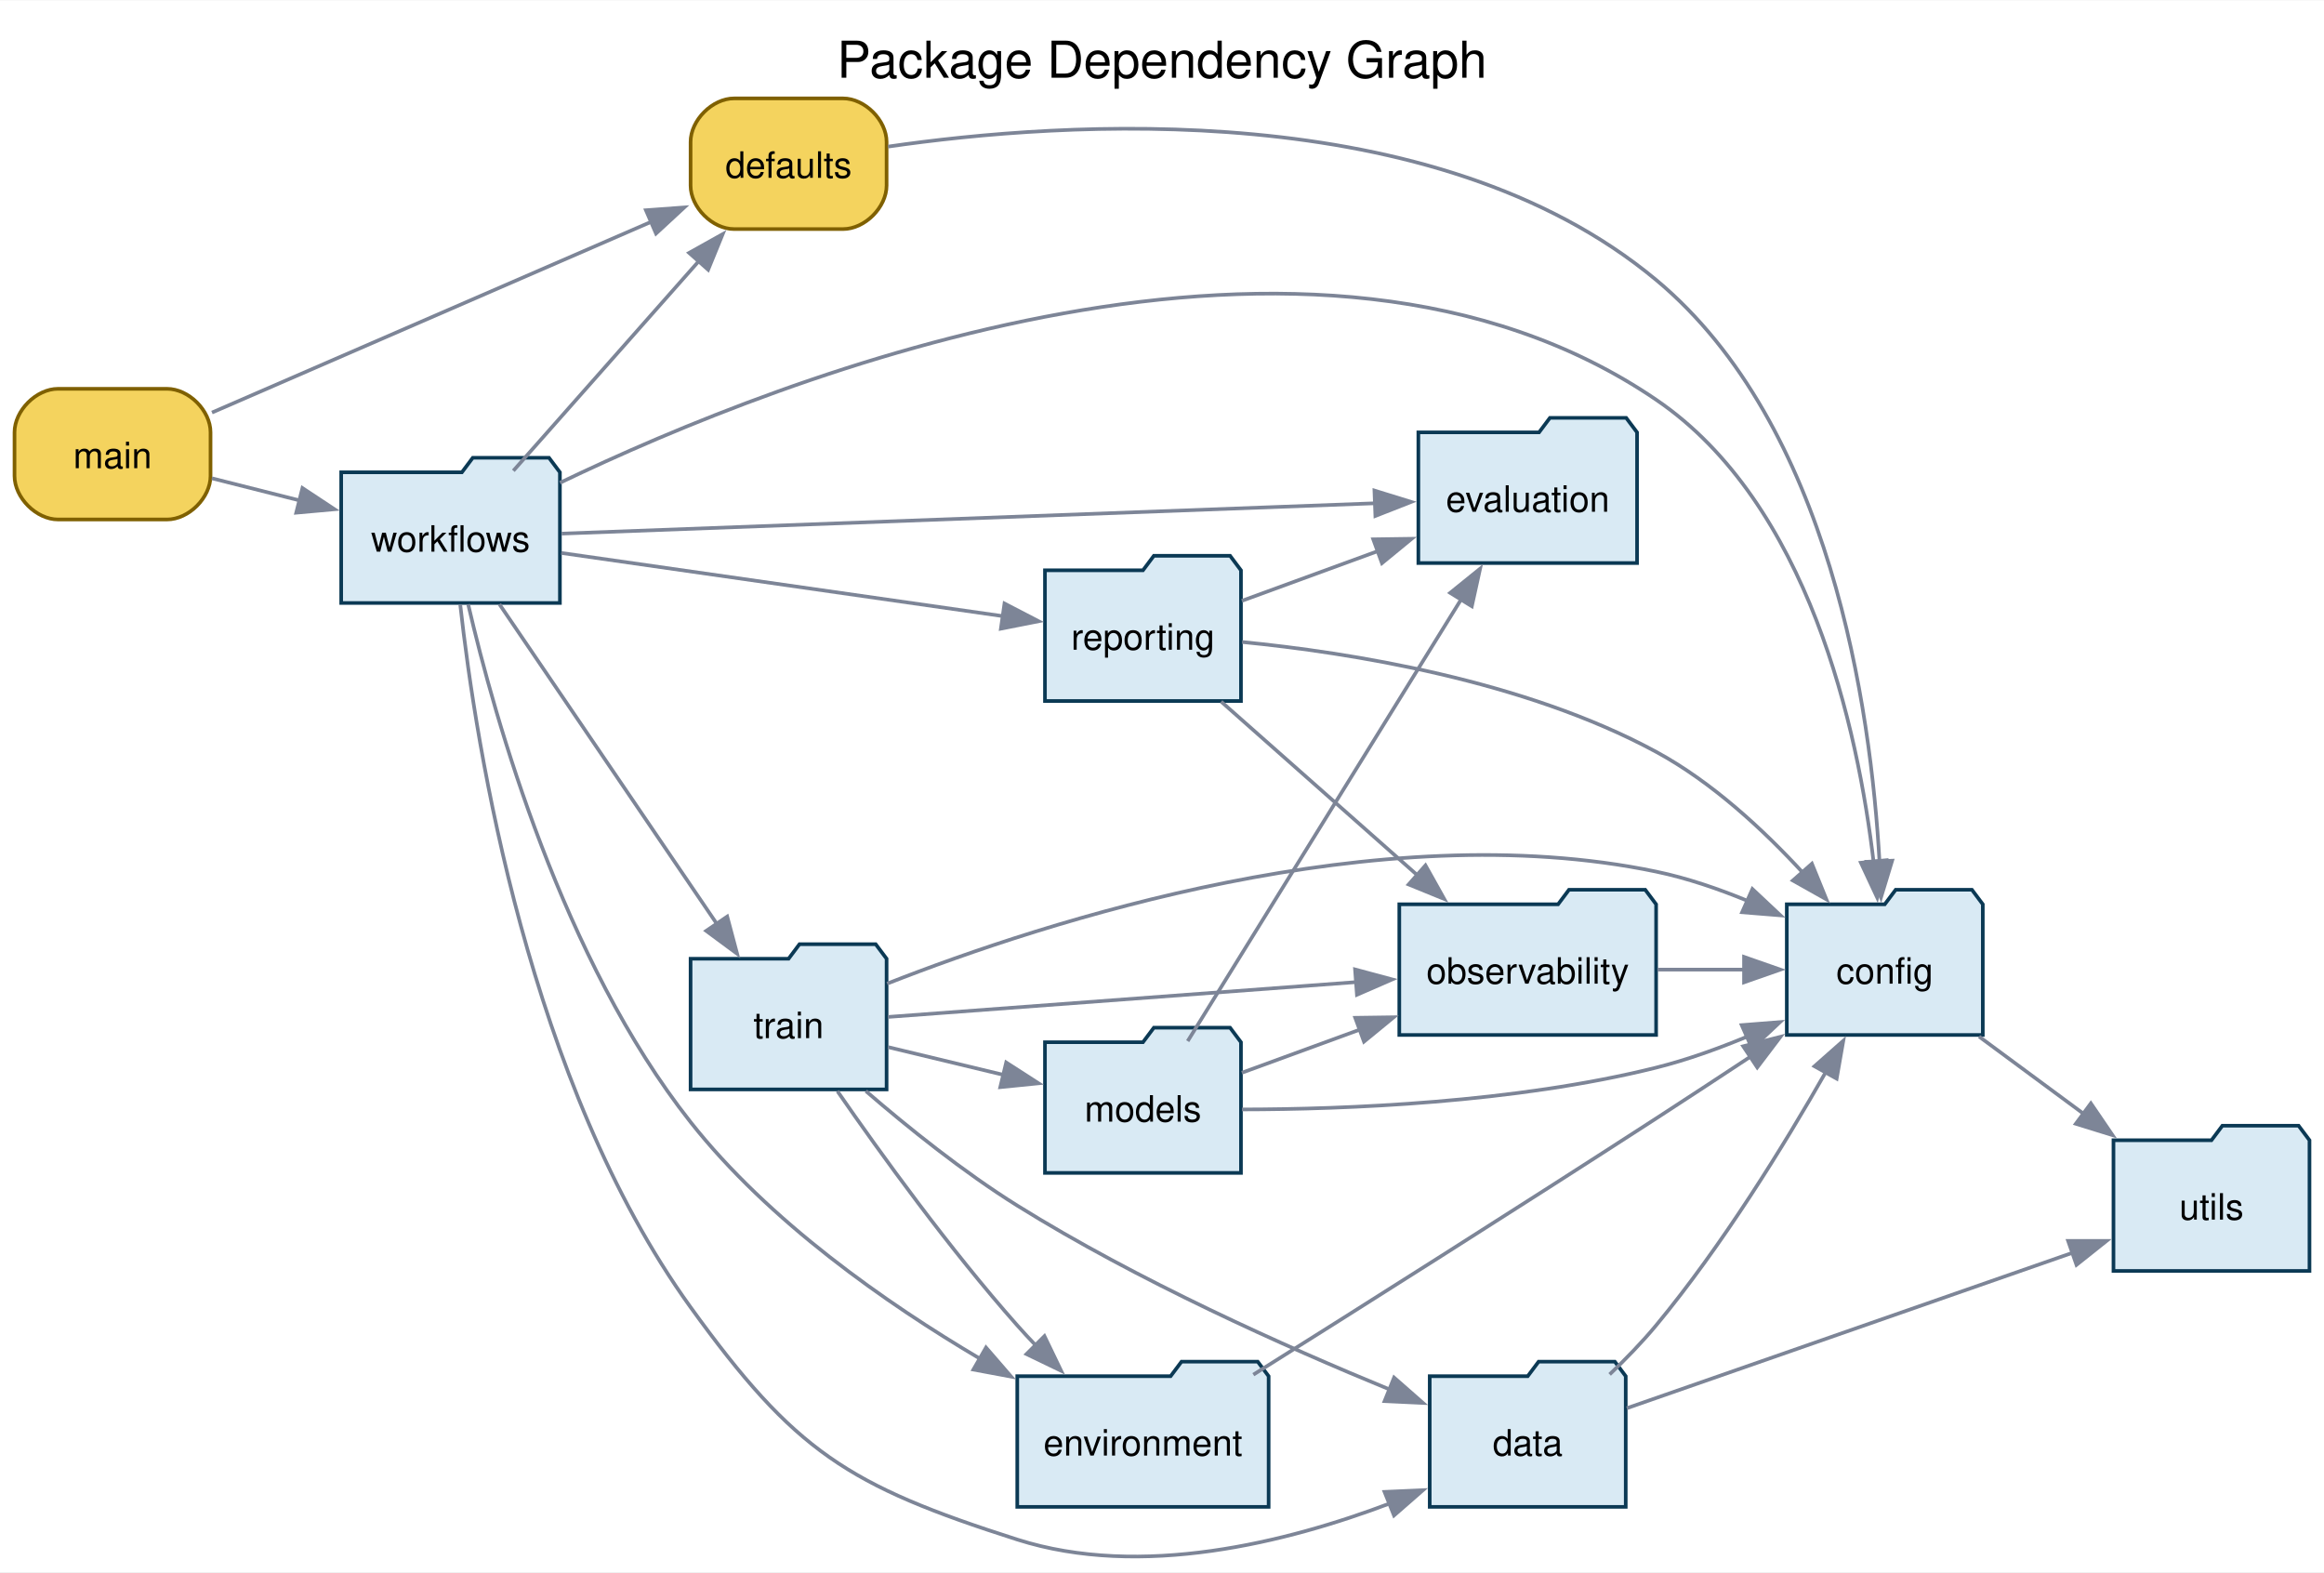
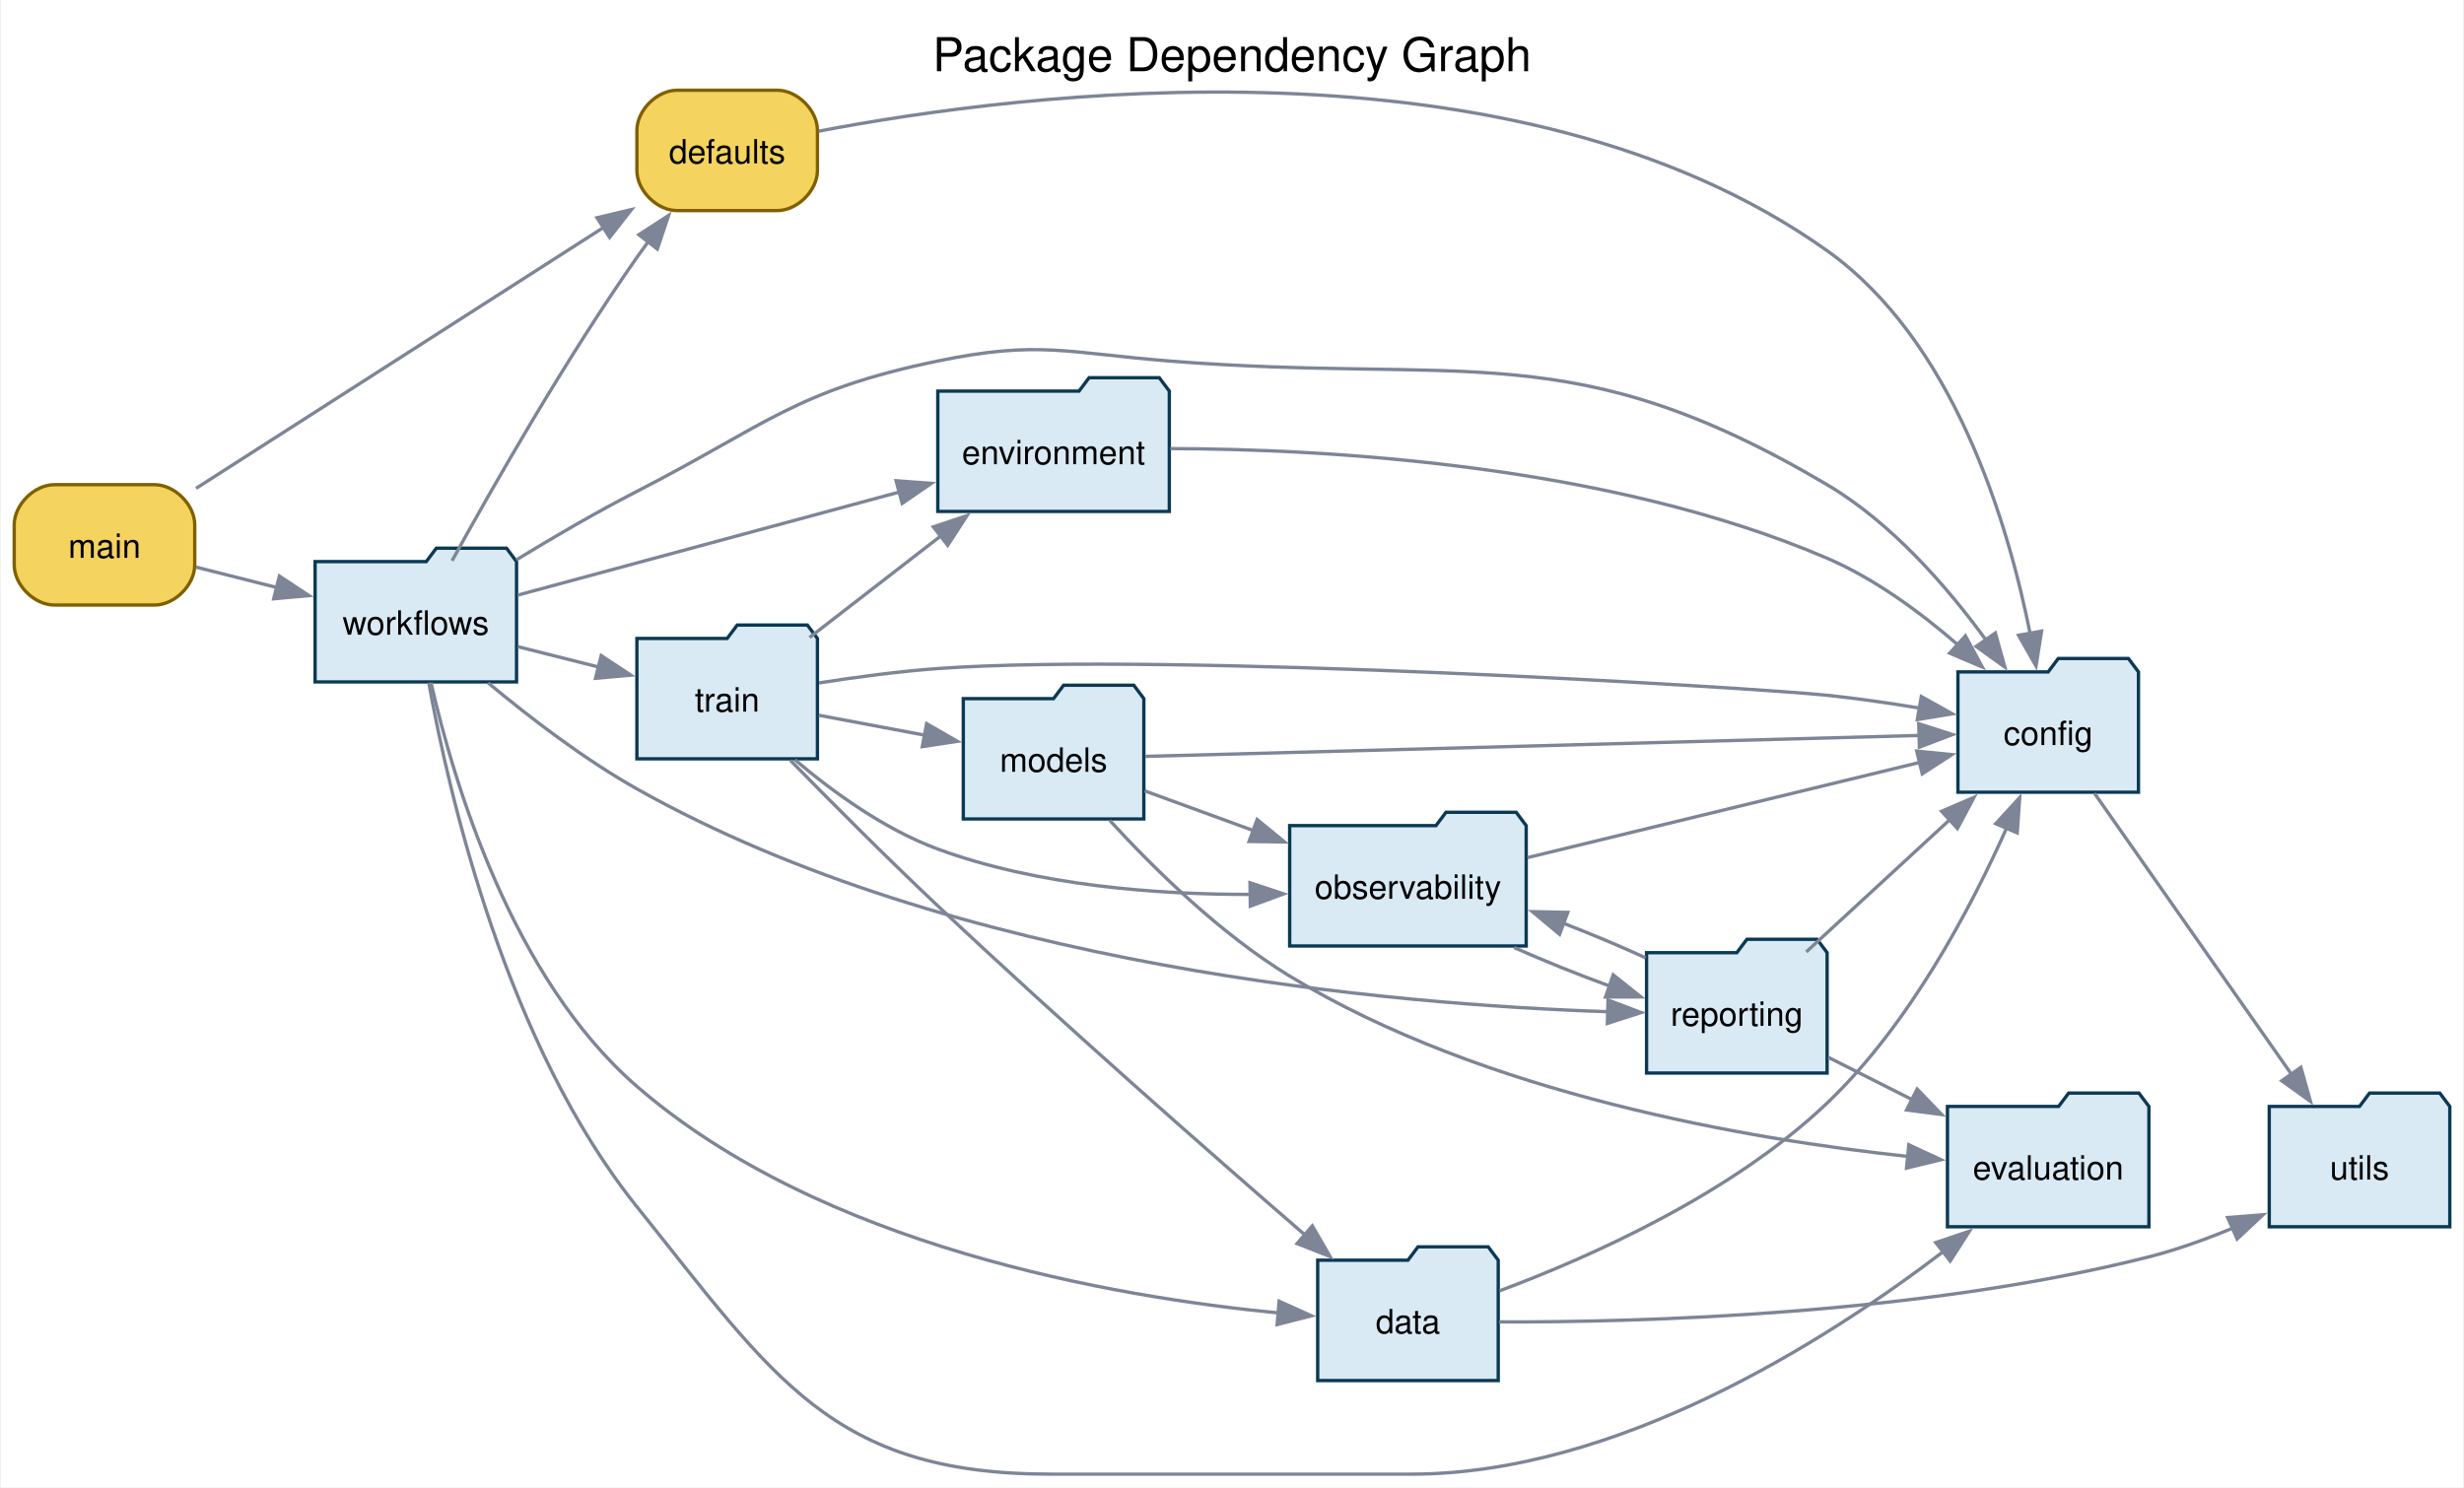
- <svg xmlns="http://www.w3.org/2000/svg" width="640pt" height="433pt" viewBox="0.00 0.00 640.25 432.96">
-   <g id="graph0" class="graph" transform="scale(1 1) rotate(0) translate(4 428.96)">
-     <polygon fill="white" stroke="none" points="-4,4 -4,-428.96 636.25,-428.96 636.25,4 -4,4" />
-     <text text-anchor="middle" x="316.12" y="-407.66" font-family="Helvetica,sans-Serif" font-size="14.00">Package Dependency Graph</text>
+ <svg xmlns="http://www.w3.org/2000/svg" width="737pt" height="445pt" viewBox="0.00 0.00 736.50 445.00">
+   <g id="graph0" class="graph" transform="scale(1 1) rotate(0) translate(4 441)">
+     <polygon fill="white" stroke="none" points="-4,4 -4,-441 732.5,-441 732.5,4 -4,4" />
+     <text text-anchor="middle" x="364.25" y="-419.7" font-family="Helvetica,sans-Serif" font-size="14.00">Package Dependency Graph</text>
    <g id="node1" class="node">
-       <polygon fill="#d9eaf4" stroke="#0b3954" points="542.25,-179.96 539.25,-183.96 518.25,-183.96 515.25,-179.96 488.25,-179.96 488.25,-143.96 542.25,-143.96 542.25,-179.96" />
-       <text text-anchor="middle" x="515.25" y="-158.09" font-family="Helvetica,sans-Serif" font-size="10.00">config</text>
+       <polygon fill="#d9eaf4" stroke="#0b3954" points="635.38,-240 632.38,-244 611.38,-244 608.38,-240 581.38,-240 581.38,-204 635.38,-204 635.38,-240" />
+       <text text-anchor="middle" x="608.38" y="-218.12" font-family="Helvetica,sans-Serif" font-size="10.00">config</text>
    </g>
    <g id="node11" class="node">
-       <polygon fill="#d9eaf4" stroke="#0b3954" points="632.25,-114.96 629.25,-118.96 608.25,-118.96 605.25,-114.96 578.25,-114.96 578.25,-78.96 632.25,-78.96 632.25,-114.96" />
-       <text text-anchor="middle" x="605.25" y="-93.09" font-family="Helvetica,sans-Serif" font-size="10.00">utils</text>
+       <polygon fill="#d9eaf4" stroke="#0b3954" points="728.5,-110 725.5,-114 704.5,-114 701.5,-110 674.5,-110 674.5,-74 728.5,-74 728.5,-110" />
+       <text text-anchor="middle" x="701.5" y="-88.12" font-family="Helvetica,sans-Serif" font-size="10.00">utils</text>
    </g>
    <g id="edge1" class="edge">
-       <path fill="none" stroke="#7d8597" d="M541.23,-143.51C550.24,-136.85 560.57,-129.22 570.22,-122.1" />
-       <polygon fill="#7d8597" stroke="#7d8597" points="572.02,-125.12 577.99,-116.36 567.87,-119.49 572.02,-125.12" />
+       <path fill="none" stroke="#7d8597" d="M622.24,-203.65C637.57,-181.78 663.34,-145.01 681.1,-119.68" />
+       <polygon fill="#7d8597" stroke="#7d8597" points="683.96,-121.69 686.83,-111.5 678.23,-117.68 683.96,-121.69" />
    </g>
    <g id="node2" class="node">
-       <polygon fill="#d9eaf4" stroke="#0b3954" points="443.88,-49.96 440.88,-53.96 419.88,-53.96 416.88,-49.96 389.88,-49.96 389.88,-13.96 443.88,-13.96 443.88,-49.96" />
-       <text text-anchor="middle" x="416.88" y="-28.09" font-family="Helvetica,sans-Serif" font-size="10.00">data</text>
+       <polygon fill="#d9eaf4" stroke="#0b3954" points="443.88,-64 440.88,-68 419.88,-68 416.88,-64 389.88,-64 389.88,-28 443.88,-28 443.88,-64" />
+       <text text-anchor="middle" x="416.88" y="-42.12" font-family="Helvetica,sans-Serif" font-size="10.00">data</text>
    </g>
    <g id="edge2" class="edge">
-       <path fill="none" stroke="#7d8597" d="M439.45,-50.45C443.9,-54.69 448.4,-59.32 452.25,-63.96 470.42,-85.86 487.43,-113.46 499.02,-133.78" />
-       <polygon fill="#7d8597" stroke="#7d8597" points="495.88,-135.34 503.82,-142.36 501.99,-131.92 495.88,-135.34" />
+       <path fill="none" stroke="#7d8597" d="M444.31,-54.85C471.45,-64.98 513.67,-83.78 542.25,-111 566.81,-134.38 585.13,-169.05 595.99,-193.4" />
+       <polygon fill="#7d8597" stroke="#7d8597" points="592.69,-194.59 599.85,-202.4 599.12,-191.83 592.69,-194.59" />
    </g>
    <g id="edge3" class="edge">
-       <path fill="none" stroke="#7d8597" d="M444.18,-41.14C476.28,-52.33 530.76,-71.33 567.12,-84.01" />
-       <polygon fill="#7d8597" stroke="#7d8597" points="565.75,-87.24 576.35,-87.23 568.06,-80.63 565.75,-87.24" />
+       <path fill="none" stroke="#7d8597" d="M444.14,-45.54C485.95,-45.41 569.93,-47.61 638.5,-65 646.89,-67.13 655.58,-70.27 663.72,-73.66" />
+       <polygon fill="#7d8597" stroke="#7d8597" points="662.06,-76.76 672.63,-77.59 664.89,-70.35 662.06,-76.76" />
    </g>
    <g id="node3" class="node">
-       <path fill="#f4d35e" stroke="#7f6000" d="M228.25,-401.96C228.25,-401.96 198.25,-401.96 198.25,-401.96 192.25,-401.96 186.25,-395.96 186.25,-389.96 186.25,-389.96 186.25,-377.96 186.25,-377.96 186.25,-371.96 192.25,-365.96 198.25,-365.96 198.25,-365.96 228.25,-365.96 228.25,-365.96 234.25,-365.96 240.25,-371.96 240.25,-377.96 240.25,-377.96 240.25,-389.96 240.25,-389.96 240.25,-395.96 234.25,-401.96 228.25,-401.96" />
-       <text text-anchor="middle" x="213.25" y="-380.09" font-family="Helvetica,sans-Serif" font-size="10.00">defaults</text>
+       <path fill="#f4d35e" stroke="#7f6000" d="M228.25,-414C228.25,-414 198.25,-414 198.25,-414 192.25,-414 186.25,-408 186.25,-402 186.25,-402 186.25,-390 186.25,-390 186.25,-384 192.25,-378 198.25,-378 198.25,-378 228.25,-378 228.25,-378 234.25,-378 240.25,-384 240.25,-390 240.25,-390 240.25,-402 240.25,-402 240.25,-408 234.25,-414 228.25,-414" />
+       <text text-anchor="middle" x="213.25" y="-392.12" font-family="Helvetica,sans-Serif" font-size="10.00">defaults</text>
    </g>
    <g id="edge4" class="edge">
-       <path fill="none" stroke="#7d8597" d="M240.66,-388.68C288.7,-395.66 391.06,-402.93 452.25,-351.96 500.28,-311.96 511.41,-234.17 513.8,-191.59" />
-       <polygon fill="#7d8597" stroke="#7d8597" points="517.28,-191.97 514.2,-181.83 510.29,-191.68 517.28,-191.97" />
+       <path fill="none" stroke="#7d8597" d="M240.64,-401.76C300.55,-413.23 448.85,-432.49 542.25,-366 580.04,-339.1 596.32,-284.92 603.02,-251.23" />
+       <polygon fill="#7d8597" stroke="#7d8597" points="606.4,-252.2 604.74,-241.74 599.51,-250.95 606.4,-252.2" />
    </g>
    <g id="node4" class="node">
-       <polygon fill="#d9eaf4" stroke="#0b3954" points="345.5,-49.96 342.5,-53.96 321.5,-53.96 318.5,-49.96 276.25,-49.96 276.25,-13.96 345.5,-13.96 345.5,-49.96" />
-       <text text-anchor="middle" x="310.88" y="-28.09" font-family="Helvetica,sans-Serif" font-size="10.00">environment</text>
+       <polygon fill="#d9eaf4" stroke="#0b3954" points="345.5,-324 342.5,-328 321.5,-328 318.5,-324 276.25,-324 276.25,-288 345.5,-288 345.5,-324" />
+       <text text-anchor="middle" x="310.88" y="-302.12" font-family="Helvetica,sans-Serif" font-size="10.00">environment</text>
    </g>
    <g id="edge5" class="edge">
-       <path fill="none" stroke="#7d8597" d="M341.29,-50.38C369.76,-68.26 414.1,-96.26 452.25,-120.96 460.75,-126.47 469.86,-132.45 478.42,-138.1" />
-       <polygon fill="#7d8597" stroke="#7d8597" points="476.24,-140.85 486.51,-143.46 480.11,-135.02 476.24,-140.85" />
+       <path fill="none" stroke="#7d8597" d="M345.78,-306.8C392.07,-306.69 476.77,-302.14 542.25,-274 556.51,-267.87 570.26,-257.74 581.42,-248.04" />
+       <polygon fill="#7d8597" stroke="#7d8597" points="583.62,-250.78 588.66,-241.46 578.91,-245.6 583.62,-250.78" />
    </g>
    <g id="node5" class="node">
-       <polygon fill="#d9eaf4" stroke="#0b3954" points="447,-309.96 444,-313.96 423,-313.96 420,-309.96 386.75,-309.96 386.75,-273.96 447,-273.96 447,-309.96" />
-       <text text-anchor="middle" x="416.88" y="-288.09" font-family="Helvetica,sans-Serif" font-size="10.00">evaluation</text>
+       <polygon fill="#d9eaf4" stroke="#0b3954" points="638.5,-110 635.5,-114 614.5,-114 611.5,-110 578.25,-110 578.25,-74 638.5,-74 638.5,-110" />
+       <text text-anchor="middle" x="608.38" y="-88.12" font-family="Helvetica,sans-Serif" font-size="10.00">evaluation</text>
    </g>
    <g id="node6" class="node">
-       <path fill="#f4d35e" stroke="#7f6000" d="M42,-321.96C42,-321.96 12,-321.96 12,-321.96 6,-321.96 0,-315.96 0,-309.96 0,-309.96 0,-297.96 0,-297.96 0,-291.96 6,-285.96 12,-285.96 12,-285.96 42,-285.96 42,-285.96 48,-285.96 54,-291.96 54,-297.96 54,-297.96 54,-309.96 54,-309.96 54,-315.96 48,-321.96 42,-321.96" />
-       <text text-anchor="middle" x="27" y="-300.09" font-family="Helvetica,sans-Serif" font-size="10.00">main</text>
+       <path fill="#f4d35e" stroke="#7f6000" d="M42,-296C42,-296 12,-296 12,-296 6,-296 0,-290 0,-284 0,-284 0,-272 0,-272 0,-266 6,-260 12,-260 12,-260 42,-260 42,-260 48,-260 54,-266 54,-272 54,-272 54,-284 54,-284 54,-290 48,-296 42,-296" />
+       <text text-anchor="middle" x="27" y="-274.12" font-family="Helvetica,sans-Serif" font-size="10.00">main</text>
    </g>
    <g id="edge6" class="edge">
-       <path fill="none" stroke="#7d8597" d="M54.4,-315.42C86.14,-329.21 139.61,-352.42 175.4,-367.96" />
-       <polygon fill="#7d8597" stroke="#7d8597" points="173.95,-371.15 184.51,-371.92 176.73,-364.73 173.95,-371.15" />
+       <path fill="none" stroke="#7d8597" d="M54.4,-294.91C86.41,-315.41 140.53,-350.07 176.32,-372.99" />
+       <polygon fill="#7d8597" stroke="#7d8597" points="174.32,-375.86 184.63,-378.31 178.09,-369.97 174.32,-375.86" />
    </g>
    <g id="node12" class="node">
-       <polygon fill="#d9eaf4" stroke="#0b3954" points="150.25,-298.96 147.25,-302.96 126.25,-302.96 123.25,-298.96 90,-298.96 90,-262.96 150.25,-262.96 150.25,-298.96" />
-       <text text-anchor="middle" x="120.12" y="-277.09" font-family="Helvetica,sans-Serif" font-size="10.00">workflows</text>
+       <polygon fill="#d9eaf4" stroke="#0b3954" points="150.25,-273 147.25,-277 126.25,-277 123.25,-273 90,-273 90,-237 150.25,-237 150.25,-273" />
+       <text text-anchor="middle" x="120.12" y="-251.12" font-family="Helvetica,sans-Serif" font-size="10.00">workflows</text>
    </g>
    <g id="edge7" class="edge">
-       <path fill="none" stroke="#7d8597" d="M54.36,-297.31C61.95,-295.39 70.41,-293.26 78.64,-291.18" />
-       <polygon fill="#7d8597" stroke="#7d8597" points="79.32,-294.62 88.16,-288.78 77.61,-287.83 79.32,-294.62" />
+       <path fill="none" stroke="#7d8597" d="M54.36,-271.35C61.95,-269.43 70.41,-267.3 78.64,-265.22" />
+       <polygon fill="#7d8597" stroke="#7d8597" points="79.32,-268.66 88.16,-262.82 77.61,-261.87 79.32,-268.66" />
    </g>
    <g id="node7" class="node">
-       <polygon fill="#d9eaf4" stroke="#0b3954" points="337.88,-141.96 334.88,-145.96 313.88,-145.96 310.88,-141.96 283.88,-141.96 283.88,-105.96 337.88,-105.96 337.88,-141.96" />
-       <text text-anchor="middle" x="310.88" y="-120.09" font-family="Helvetica,sans-Serif" font-size="10.00">models</text>
+       <polygon fill="#d9eaf4" stroke="#0b3954" points="337.88,-232 334.88,-236 313.88,-236 310.88,-232 283.88,-232 283.88,-196 337.88,-196 337.88,-232" />
+       <text text-anchor="middle" x="310.88" y="-210.12" font-family="Helvetica,sans-Serif" font-size="10.00">models</text>
    </g>
    <g id="edge8" class="edge">
-       <path fill="none" stroke="#7d8597" d="M338.16,-123.44C366.68,-123.47 413.35,-125.26 452.25,-134.96 460.65,-137.06 469.35,-140.18 477.48,-143.57" />
-       <polygon fill="#7d8597" stroke="#7d8597" points="475.83,-146.67 486.39,-147.51 478.65,-140.27 475.83,-146.67" />
+       <path fill="none" stroke="#7d8597" d="M338.36,-214.72C391.08,-216.14 509.31,-219.35 569.95,-220.99" />
+       <polygon fill="#7d8597" stroke="#7d8597" points="569.66,-224.48 579.76,-221.25 569.85,-217.48 569.66,-224.48" />
    </g>
    <g id="edge9" class="edge">
-       <path fill="none" stroke="#7d8597" d="M323.2,-142.26C341.41,-171.67 377.31,-229.66 398.69,-264.19" />
-       <polygon fill="#7d8597" stroke="#7d8597" points="395.52,-265.74 403.76,-272.4 401.48,-262.05 395.52,-265.74" />
+       <path fill="none" stroke="#7d8597" d="M327.7,-195.55C340.86,-181.19 360.73,-161.63 381.5,-149 439.63,-113.64 518.91,-100.14 566.44,-95.04" />
+       <polygon fill="#7d8597" stroke="#7d8597" points="566.69,-98.53 576.3,-94.06 566,-91.56 566.69,-98.53" />
    </g>
    <g id="node8" class="node">
-       <polygon fill="#d9eaf4" stroke="#0b3954" points="452.25,-179.96 449.25,-183.96 428.25,-183.96 425.25,-179.96 381.5,-179.96 381.5,-143.96 452.25,-143.96 452.25,-179.96" />
-       <text text-anchor="middle" x="416.88" y="-158.09" font-family="Helvetica,sans-Serif" font-size="10.00">observability</text>
+       <polygon fill="#d9eaf4" stroke="#0b3954" points="452.25,-194 449.25,-198 428.25,-198 425.25,-194 381.5,-194 381.5,-158 452.25,-158 452.25,-194" />
+       <text text-anchor="middle" x="416.88" y="-172.12" font-family="Helvetica,sans-Serif" font-size="10.00">observability</text>
    </g>
    <g id="edge10" class="edge">
-       <path fill="none" stroke="#7d8597" d="M338.12,-133.55C348.06,-137.18 359.68,-141.43 370.86,-145.52" />
-       <polygon fill="#7d8597" stroke="#7d8597" points="369.36,-148.69 379.96,-148.84 371.77,-142.12 369.36,-148.69" />
+       <path fill="none" stroke="#7d8597" d="M338.12,-204.41C348.06,-200.78 359.68,-196.53 370.86,-192.45" />
+       <polygon fill="#7d8597" stroke="#7d8597" points="371.77,-195.84 379.96,-189.12 369.36,-189.27 371.77,-195.84" />
    </g>
    <g id="edge11" class="edge">
-       <path fill="none" stroke="#7d8597" d="M452.67,-161.96C460.4,-161.96 468.64,-161.96 476.48,-161.96" />
-       <polygon fill="#7d8597" stroke="#7d8597" points="476.47,-165.46 486.47,-161.96 476.47,-158.46 476.47,-165.46" />
+       <path fill="none" stroke="#7d8597" d="M452.63,-184.44C485.94,-192.52 536.06,-204.69 570.17,-212.97" />
+       <polygon fill="#7d8597" stroke="#7d8597" points="569.06,-216.3 579.6,-215.26 570.71,-209.5 569.06,-216.3" />
    </g>
    <g id="node9" class="node">
-       <polygon fill="#d9eaf4" stroke="#0b3954" points="337.88,-271.96 334.88,-275.96 313.88,-275.96 310.88,-271.96 283.88,-271.96 283.88,-235.96 337.88,-235.96 337.88,-271.96" />
-       <text text-anchor="middle" x="310.88" y="-250.09" font-family="Helvetica,sans-Serif" font-size="10.00">reporting</text>
+       <polygon fill="#d9eaf4" stroke="#0b3954" points="542.25,-156 539.25,-160 518.25,-160 515.25,-156 488.25,-156 488.25,-120 542.25,-120 542.25,-156" />
+       <text text-anchor="middle" x="515.25" y="-134.12" font-family="Helvetica,sans-Serif" font-size="10.00">reporting</text>
    </g>
    <g id="edge12" class="edge">
-       <path fill="none" stroke="#7d8597" d="M338.2,-252.21C367.58,-249.32 415.77,-241.73 452.25,-221.96 467.62,-213.64 481.86,-200.43 492.8,-188.53" />
-       <polygon fill="#7d8597" stroke="#7d8597" points="495.17,-191.14 499.16,-181.32 489.92,-186.51 495.17,-191.14" />
+       <path fill="none" stroke="#7d8597" d="M448.63,-157.53C457.74,-153.49 467.81,-149.44 477.26,-146" />
+       <polygon fill="#7d8597" stroke="#7d8597" points="478.27,-149.36 486.56,-142.76 475.97,-142.74 478.27,-149.36" />
    </g>
    <g id="edge13" class="edge">
-       <path fill="none" stroke="#7d8597" d="M338.12,-263.55C349.47,-267.7 363.02,-272.65 375.6,-277.25" />
-       <polygon fill="#7d8597" stroke="#7d8597" points="374.32,-280.5 384.91,-280.65 376.72,-273.93 374.32,-280.5" />
+       <path fill="none" stroke="#7d8597" d="M536.02,-156.23C548.59,-167.81 565.07,-183 579.02,-195.86" />
+       <polygon fill="#7d8597" stroke="#7d8597" points="576.49,-198.29 586.21,-202.49 581.23,-193.14 576.49,-198.29" />
    </g>
    <g id="edge14" class="edge">
-       <path fill="none" stroke="#7d8597" d="M332.42,-235.79C347.85,-222.14 369.19,-203.26 386.43,-188.01" />
-       <polygon fill="#7d8597" stroke="#7d8597" points="388.71,-190.67 393.88,-181.42 384.07,-185.42 388.71,-190.67" />
+       <path fill="none" stroke="#7d8597" d="M542.61,-124.69C550.45,-120.73 559.23,-116.3 567.73,-112.01" />
+       <polygon fill="#7d8597" stroke="#7d8597" points="569.18,-115.2 576.53,-107.57 566.02,-108.95 569.18,-115.2" />
+     </g>
+     <g id="edge15" class="edge">
+       <path fill="none" stroke="#7d8597" d="M487.98,-154.45C480.33,-157.96 471.74,-161.56 463.26,-164.84" />
+       <polygon fill="#7d8597" stroke="#7d8597" points="462.23,-161.49 454.09,-168.27 464.68,-168.05 462.23,-161.49" />
    </g>
    <g id="node10" class="node">
-       <polygon fill="#d9eaf4" stroke="#0b3954" points="240.25,-164.96 237.25,-168.96 216.25,-168.96 213.25,-164.96 186.25,-164.96 186.25,-128.96 240.25,-128.96 240.25,-164.96" />
-       <text text-anchor="middle" x="213.25" y="-143.09" font-family="Helvetica,sans-Serif" font-size="10.00">train</text>
-     </g>
-     <g id="edge15" class="edge">
-       <path fill="none" stroke="#7d8597" d="M240.41,-158.1C284.34,-175.34 375.64,-204.92 452.25,-188.96 460.72,-187.2 469.45,-184.21 477.59,-180.85" />
-       <polygon fill="#7d8597" stroke="#7d8597" points="478.78,-184.16 486.5,-176.91 475.94,-177.76 478.78,-184.16" />
+       <polygon fill="#d9eaf4" stroke="#0b3954" points="240.25,-250 237.25,-254 216.25,-254 213.25,-250 186.25,-250 186.25,-214 240.25,-214 240.25,-250" />
+       <text text-anchor="middle" x="213.25" y="-228.12" font-family="Helvetica,sans-Serif" font-size="10.00">train</text>
    </g>
    <g id="edge16" class="edge">
-       <path fill="none" stroke="#7d8597" d="M234.54,-128.5C246.21,-118.43 261.46,-106.18 276.25,-96.96 309.35,-76.34 350.06,-58.11 378.96,-46.25" />
-       <polygon fill="#7d8597" stroke="#7d8597" points="380.06,-49.58 388.02,-42.59 377.44,-43.09 380.06,-49.58" />
+       <path fill="none" stroke="#7d8597" d="M240.71,-236.7C251.67,-238.42 264.53,-240.15 276.25,-241 345.37,-245.99 520.47,-235.27 542.25,-233 551.31,-232.05 561.02,-230.64 570.1,-229.13" />
+       <polygon fill="#7d8597" stroke="#7d8597" points="570.43,-232.62 579.69,-227.46 569.24,-225.73 570.43,-232.62" />
    </g>
    <g id="edge17" class="edge">
-       <path fill="none" stroke="#7d8597" d="M226.71,-128.47C238.68,-111.18 257.63,-84.95 276.25,-63.96 277.9,-62.1 279.64,-60.22 281.43,-58.36" />
-       <polygon fill="#7d8597" stroke="#7d8597" points="283.74,-61 288.34,-51.45 278.79,-56.05 283.74,-61" />
+       <path fill="none" stroke="#7d8597" d="M232.15,-213.54C244.38,-201.05 261.07,-184.3 276.25,-170 313.29,-135.09 357.42,-96.36 386,-71.62" />
+       <polygon fill="#7d8597" stroke="#7d8597" points="388.28,-74.28 393.57,-65.1 383.71,-68.98 388.28,-74.28" />
    </g>
    <g id="edge18" class="edge">
-       <path fill="none" stroke="#7d8597" d="M240.63,-140.62C250.46,-138.25 261.8,-135.52 272.43,-132.97" />
-       <polygon fill="#7d8597" stroke="#7d8597" points="273.2,-136.38 282.11,-130.64 271.57,-129.58 273.2,-136.38" />
+       <path fill="none" stroke="#7d8597" d="M237.89,-250.29C249.73,-259.45 264.25,-270.69 277.14,-280.67" />
+       <polygon fill="#7d8597" stroke="#7d8597" points="274.93,-283.38 284.98,-286.74 279.21,-277.85 274.93,-283.38" />
    </g>
    <g id="edge19" class="edge">
-       <path fill="none" stroke="#7d8597" d="M240.61,-148.92C273.35,-151.36 329.76,-155.56 369.73,-158.53" />
-       <polygon fill="#7d8597" stroke="#7d8597" points="369.31,-162.01 379.54,-159.26 369.83,-155.03 369.31,-162.01" />
+       <path fill="none" stroke="#7d8597" d="M240.63,-227.03C250.46,-225.18 261.8,-223.05 272.43,-221.05" />
+       <polygon fill="#7d8597" stroke="#7d8597" points="272.91,-224.52 282.09,-219.23 271.62,-217.64 272.91,-224.52" />
    </g>
    <g id="edge20" class="edge">
-       <path fill="none" stroke="#7d8597" d="M150.29,-296.08C211.98,-325.72 357.76,-383.24 452.25,-318.96 494.34,-290.33 507.86,-228.27 512.2,-191.33" />
-       <polygon fill="#7d8597" stroke="#7d8597" points="515.64,-192.1 513.16,-181.8 508.67,-191.4 515.64,-192.1" />
+       <path fill="none" stroke="#7d8597" d="M233.54,-213.69C245.02,-203.96 260.4,-192.84 276.25,-187 306.09,-176 341.9,-173.37 369.77,-173.43" />
+       <polygon fill="#7d8597" stroke="#7d8597" points="369.63,-176.92 379.68,-173.58 369.74,-169.92 369.63,-176.92" />
    </g>
    <g id="edge21" class="edge">
-       <path fill="none" stroke="#7d8597" d="M122.8,-262.47C127.14,-223.32 141.74,-130.61 186.25,-68.96 214.98,-29.17 229.49,-19.89 276.25,-4.96 310.35,5.93 350.61,-4.18 379.11,-14.99" />
-       <polygon fill="#7d8597" stroke="#7d8597" points="377.43,-18.09 388.02,-18.56 380.04,-11.59 377.43,-18.09" />
+       <path fill="none" stroke="#7d8597" d="M150.17,-273.5C161.27,-280.28 174.17,-287.8 186.25,-294 225.03,-313.91 233.56,-324.15 276.25,-333 306.39,-339.25 314.82,-335.43 345.5,-333 434.2,-325.98 465.66,-341.28 542.25,-296 561.53,-284.6 578.11,-265.53 589.72,-249.6" />
+       <polygon fill="#7d8597" stroke="#7d8597" points="592.57,-251.63 595.42,-241.42 586.83,-247.62 592.57,-251.63" />
    </g>
    <g id="edge22" class="edge">
-       <path fill="none" stroke="#7d8597" d="M137.42,-299.38C151.67,-315.49 172.55,-339.09 188.64,-357.27" />
-       <polygon fill="#7d8597" stroke="#7d8597" points="185.85,-359.4 195.1,-364.57 191.09,-354.76 185.85,-359.4" />
+       <path fill="none" stroke="#7d8597" d="M124.67,-236.79C131.39,-207.13 148.8,-148.47 186.25,-116 241.38,-68.21 328.49,-53.04 378.06,-48.23" />
+       <polygon fill="#7d8597" stroke="#7d8597" points="378.35,-51.72 388.01,-47.37 377.75,-44.75 378.35,-51.72" />
    </g>
    <g id="edge23" class="edge">
-       <path fill="none" stroke="#7d8597" d="M124.98,-262.59C132.37,-230.78 151.03,-164.57 186.25,-119.96 207.82,-92.64 240.05,-70.08 266.2,-54.65" />
-       <polygon fill="#7d8597" stroke="#7d8597" points="267.64,-57.85 274.57,-49.84 264.16,-51.78 267.64,-57.85" />
+       <path fill="none" stroke="#7d8597" d="M130.96,-273.24C143.1,-295.3 164.77,-333.29 186.25,-364 187.35,-365.57 188.51,-367.17 189.69,-368.76" />
+       <polygon fill="#7d8597" stroke="#7d8597" points="186.84,-370.79 195.73,-376.54 192.36,-366.5 186.84,-370.79" />
    </g>
    <g id="edge24" class="edge">
-       <path fill="none" stroke="#7d8597" d="M150.74,-282.07C203.7,-284.04 314.74,-288.19 374.95,-290.43" />
-       <polygon fill="#7d8597" stroke="#7d8597" points="374.65,-293.93 384.77,-290.8 374.91,-286.93 374.65,-293.93" />
+       <path fill="none" stroke="#7d8597" d="M150.62,-262.97C181.21,-271.24 229.44,-284.27 264.81,-293.82" />
+       <polygon fill="#7d8597" stroke="#7d8597" points="263.78,-297.17 274.34,-296.4 265.6,-290.41 263.78,-297.17" />
    </g>
    <g id="edge25" class="edge">
-       <path fill="none" stroke="#7d8597" d="M150.62,-276.74C183.55,-272.03 236.91,-264.4 272.68,-259.28" />
-       <polygon fill="#7d8597" stroke="#7d8597" points="272.73,-262.81 282.13,-257.93 271.74,-255.88 272.73,-262.81" />
+       <path fill="none" stroke="#7d8597" d="M124,-236.76C130.14,-202.71 147.29,-128.54 186.25,-80 227.22,-28.96 244.43,0 309.88,0 309.88,0 309.88,0 417.88,0 479.14,0 541.38,-39.4 577.07,-66.63" />
+       <polygon fill="#7d8597" stroke="#7d8597" points="574.76,-69.27 584.8,-72.67 579.07,-63.75 574.76,-69.27" />
    </g>
    <g id="edge26" class="edge">
-       <path fill="none" stroke="#7d8597" d="M133.6,-262.61C149.08,-239.86 175.6,-200.86 193.52,-174.51" />
-       <polygon fill="#7d8597" stroke="#7d8597" points="196.34,-176.58 199.07,-166.34 190.55,-172.64 196.34,-176.58" />
+       <path fill="none" stroke="#7d8597" d="M141.76,-236.71C154.07,-226.45 170.35,-213.95 186.25,-205 281.17,-151.55 412.91,-140.45 476.68,-138.34" />
+       <polygon fill="#7d8597" stroke="#7d8597" points="476.72,-141.84 486.62,-138.08 476.53,-134.84 476.72,-141.84" />
+     </g>
+     <g id="edge27" class="edge">
+       <path fill="none" stroke="#7d8597" d="M150.71,-247.53C158.41,-245.59 166.81,-243.47 174.85,-241.44" />
+       <polygon fill="#7d8597" stroke="#7d8597" points="175.58,-244.87 184.42,-239.02 173.87,-238.08 175.58,-244.87" />
    </g>
  </g>
</svg>
